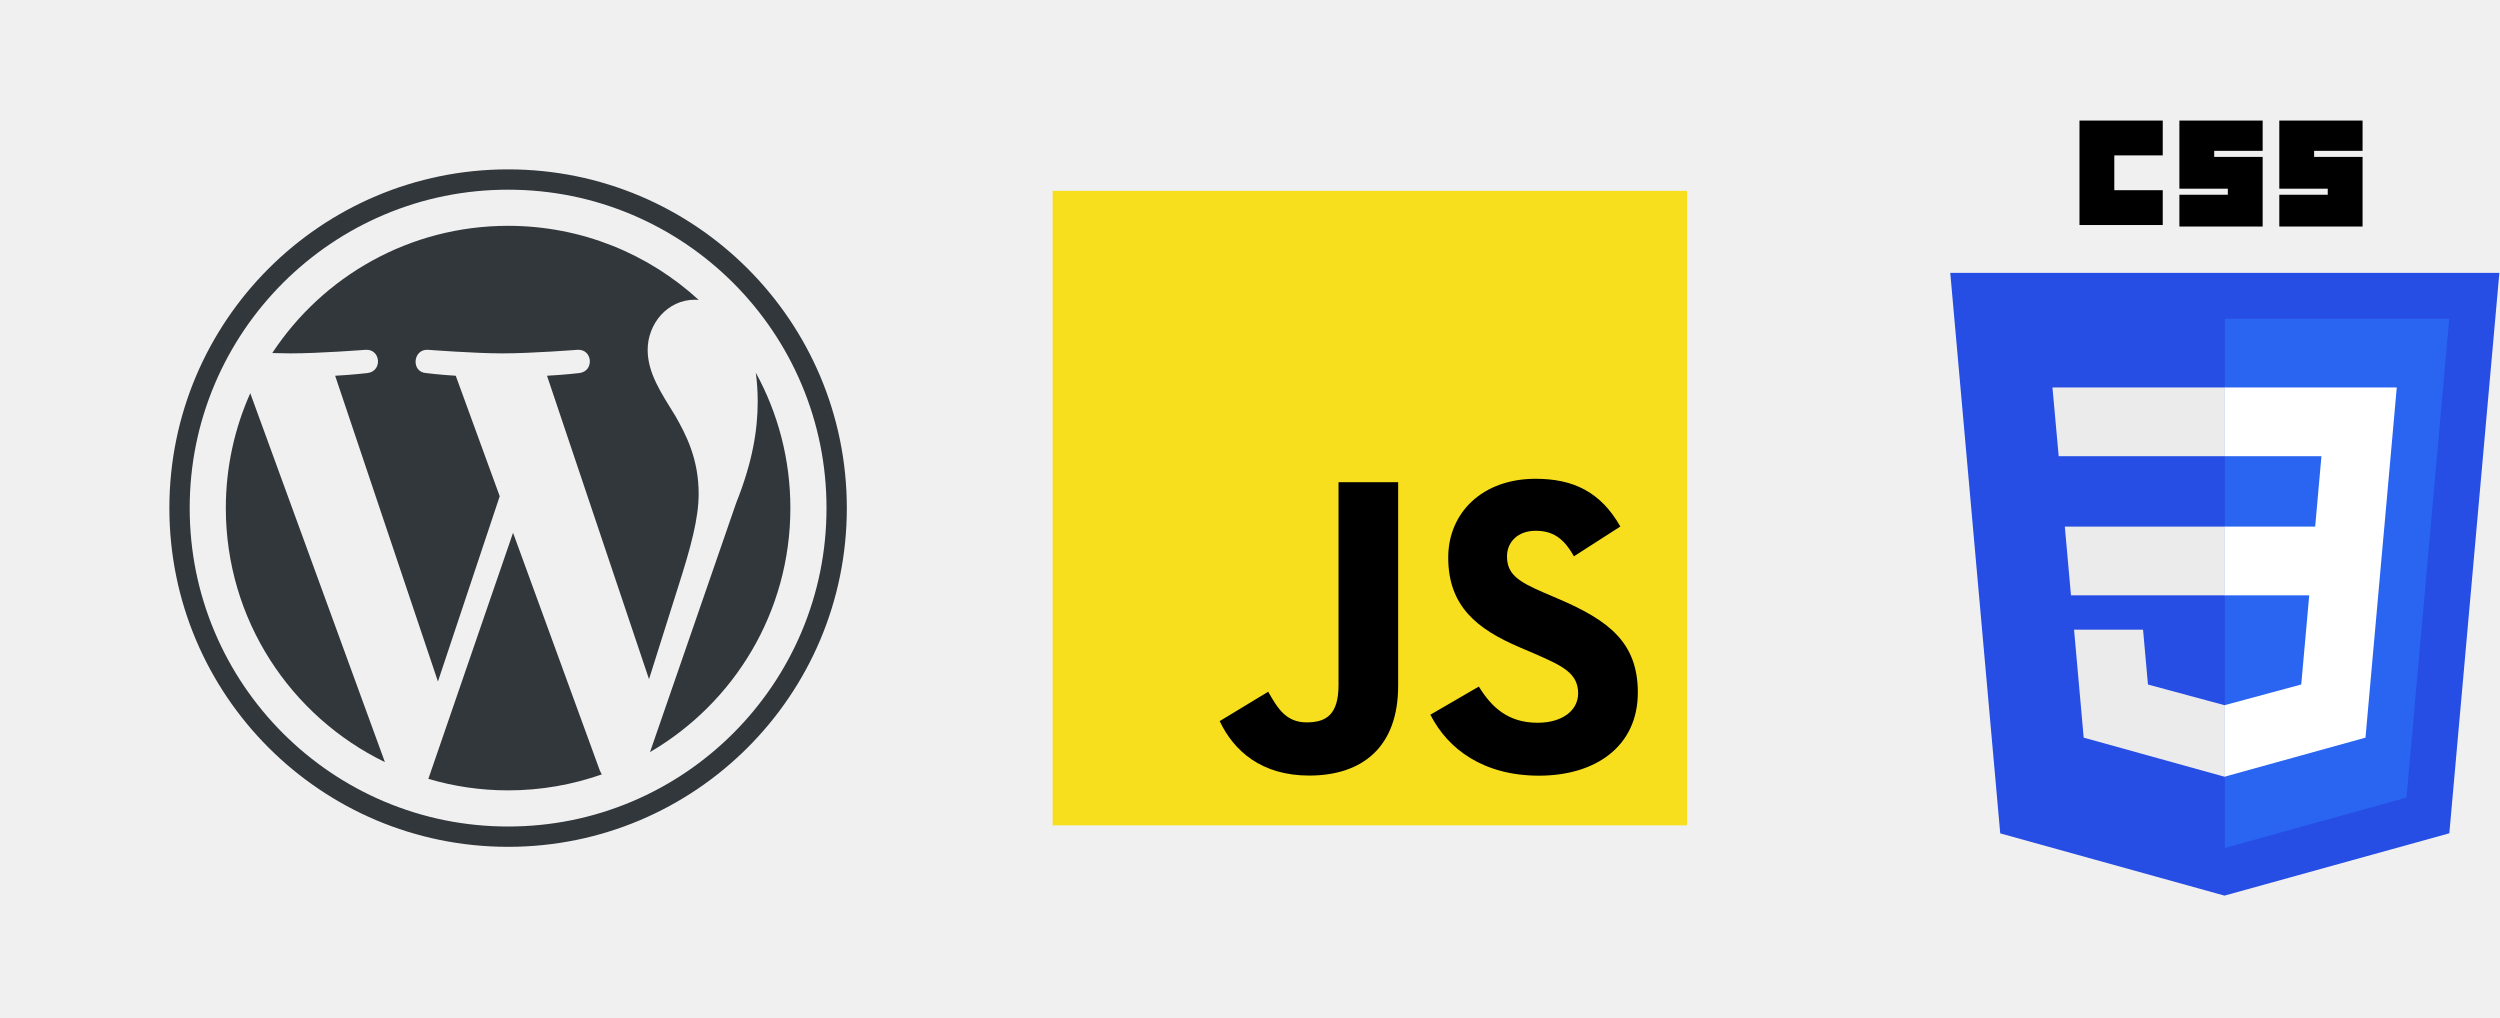
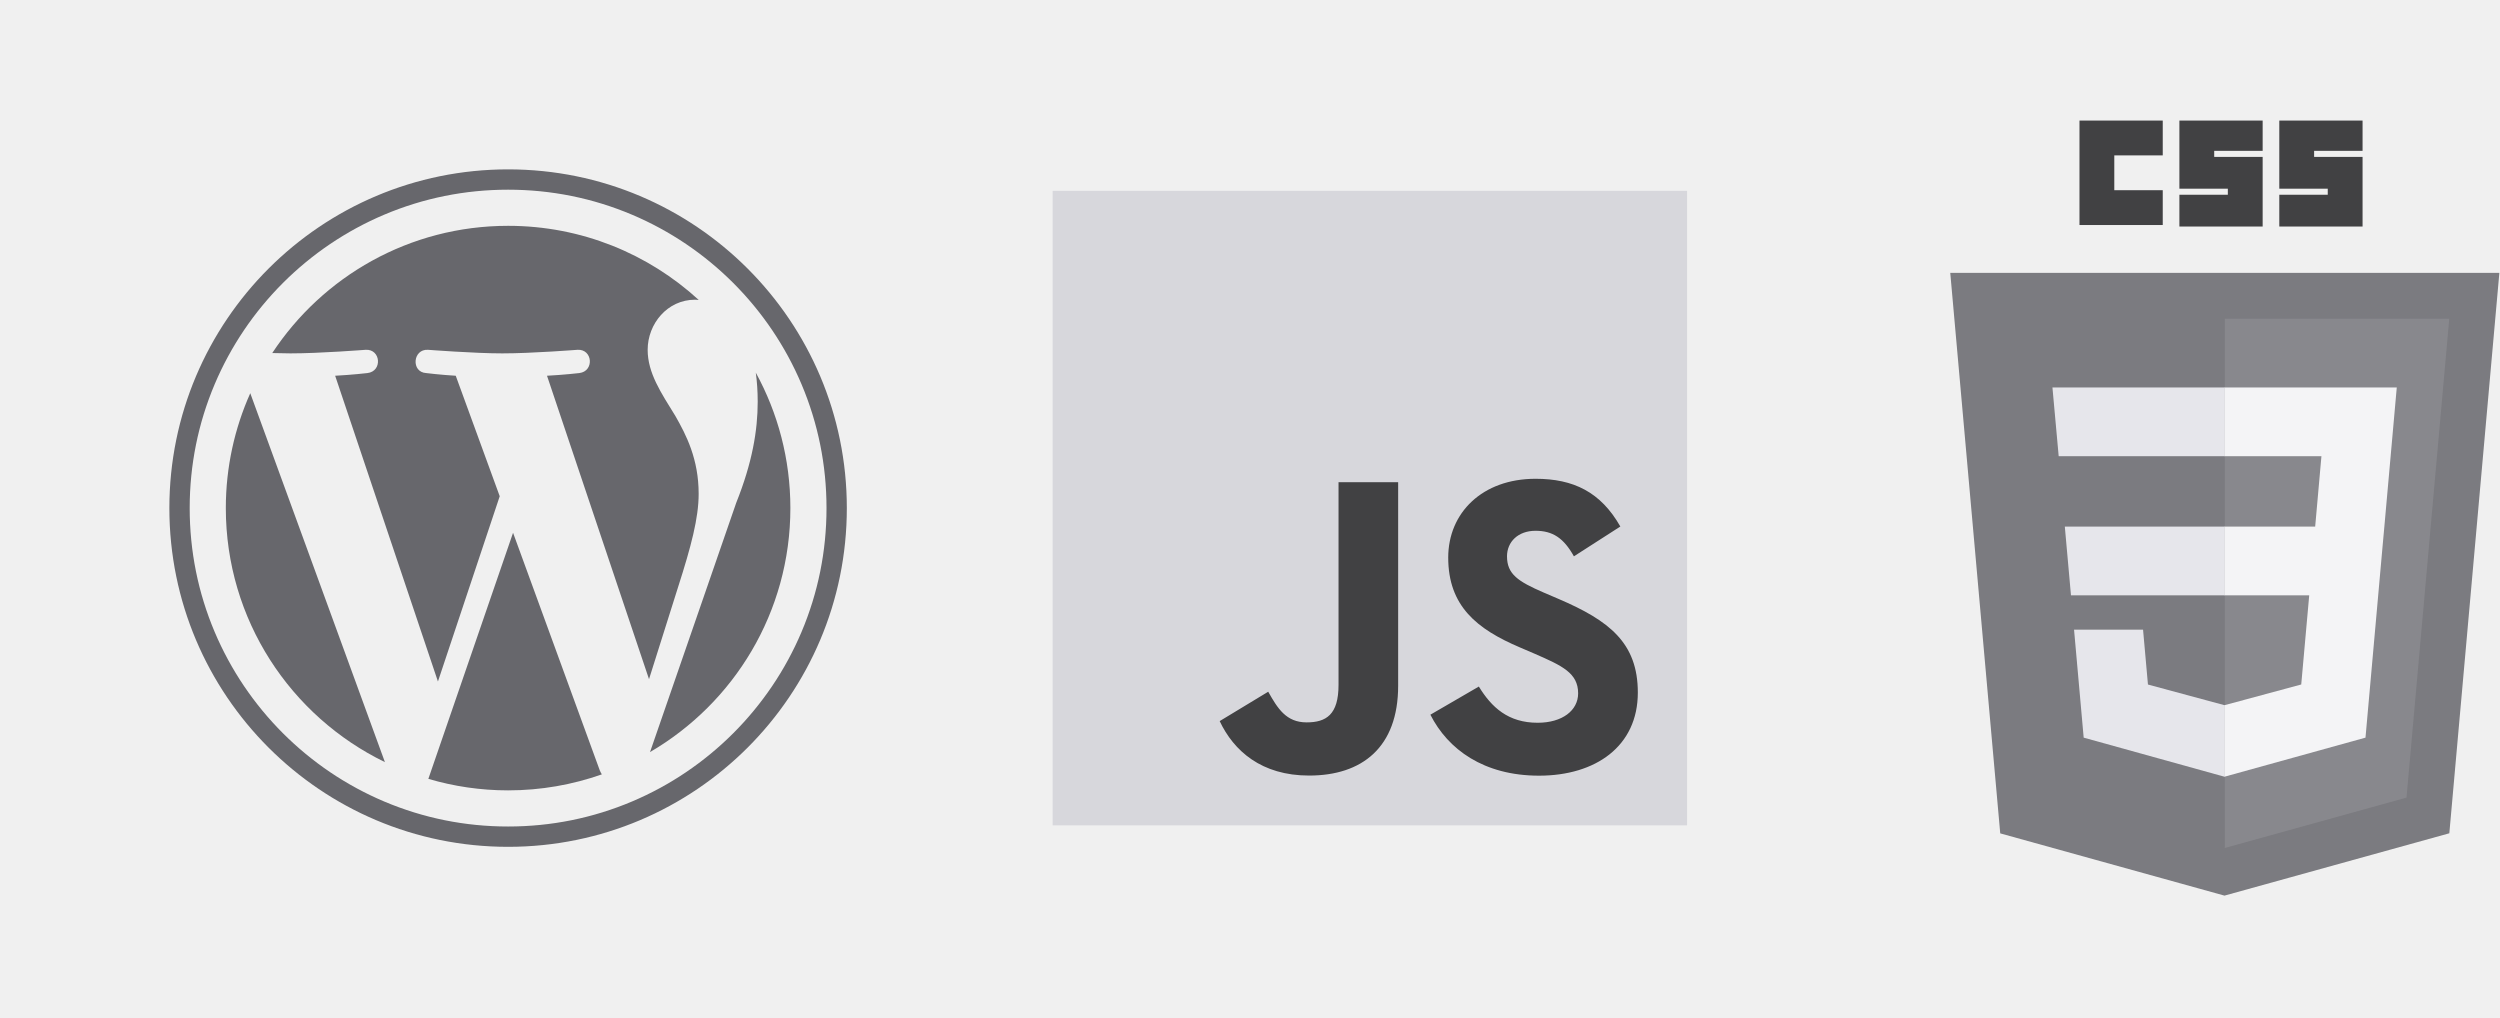
<svg xmlns="http://www.w3.org/2000/svg" width="100%" height="100%" viewBox="0 0 629 256" version="1.1" xml:space="preserve" style="fill-rule:evenodd;clip-rule:evenodd;stroke-linejoin:round;stroke-miterlimit:2;">
  <g transform="matrix(1,0,0,1,-1060.13,-476.488)">
    <g>
      <rect id="Artboard2" x="847.499" y="0" width="1142.55" height="790.038" style="fill:none;" />
      <g id="Artboard21">
        <g id="g3013" transform="matrix(0.476083,0,0,0.476083,1522.39,506.823)">
-           <path id="polygon2989" d="M349.894,80.496L323.457,376.655L204.622,409.6L86.115,376.702L59.706,80.496L349.894,80.496Z" style="fill:rgb(38,77,228);fill-rule:nonzero;" />
-           <path id="polygon2991" d="M300.824,357.797L323.416,104.715L204.8,104.715L204.8,384.418L300.824,357.797Z" style="fill:rgb(41,101,241);fill-rule:nonzero;" />
-           <path id="polygon2993" d="M120.248,214.574L123.504,250.902L204.8,250.902L204.8,214.574L120.248,214.574Z" style="fill:rgb(235,235,235);fill-rule:nonzero;" />
-           <path id="polygon2995" d="M204.8,141.044L113.706,141.044L117.008,177.373L204.8,177.373L204.8,141.044Z" style="fill:rgb(235,235,235);fill-rule:nonzero;" />
-           <path id="polygon2997" d="M204.8,346.719L204.8,308.922L204.641,308.965L164.182,298.04L161.595,269.066L125.127,269.066L130.217,326.107L204.633,346.766L204.8,346.719Z" style="fill:rgb(235,235,235);fill-rule:nonzero;" />
-           <path id="path2999" d="M128,-0L172,-0L172,18.4L146.4,18.4L146.4,36.8L172,36.8L172,55.2L128,55.2L128,-0Z" style="fill-rule:nonzero;" />
-           <path id="path3001" d="M180.8,-0L224.8,-0L224.8,16L199.2,16L199.2,19.2L224.8,19.2L224.8,56L180.8,56L180.8,39.2L206.4,39.2L206.4,36L180.8,36L180.8,-0Z" style="fill-rule:nonzero;" />
-           <path id="path3003" d="M233.6,-0L277.6,-0L277.6,16L252,16L252,19.2L277.6,19.2L277.6,56L233.6,56L233.6,39.2L259.2,39.2L259.2,36L233.6,36L233.6,-0Z" style="fill-rule:nonzero;" />
-           <path id="polygon3005" d="M249.409,250.902L245.192,298.017L204.674,308.953L204.674,346.748L279.15,326.107L279.696,319.97L288.233,224.329L289.119,214.574L295.678,141.044L204.674,141.044L204.674,177.373L255.865,177.373L252.559,214.574L204.674,214.574L204.674,250.902L249.409,250.902Z" style="fill:white;fill-rule:nonzero;" />
+           <path id="polygon2989" d="M349.894,80.496L323.457,376.655L204.622,409.6L86.115,376.702L59.706,80.496L349.894,80.496Z" style="fill:rgb(123,123,128);fill-rule:nonzero;" />
+           <path id="polygon2991" d="M300.824,357.797L323.416,104.715L204.8,104.715L204.8,384.418L300.824,357.797Z" style="fill:rgb(136,136,141);fill-rule:nonzero;" />
+           <path id="polygon2993" d="M120.248,214.574L123.504,250.902L204.8,250.902L204.8,214.574L120.248,214.574Z" style="fill:rgb(230,230,235);fill-rule:nonzero;" />
+           <path id="polygon2995" d="M204.8,141.044L113.706,141.044L117.008,177.373L204.8,177.373L204.8,141.044Z" style="fill:rgb(230,230,235);fill-rule:nonzero;" />
+           <path id="polygon2997" d="M204.8,346.719L204.8,308.922L204.641,308.965L164.182,298.04L161.595,269.066L125.127,269.066L130.217,326.107L204.633,346.766L204.8,346.719Z" style="fill:rgb(230,230,235);fill-rule:nonzero;" />
+           <path id="path2999" d="M128,-0L172,-0L172,18.4L146.4,18.4L146.4,36.8L172,36.8L172,55.2L128,55.2L128,-0Z" style="fill:rgb(65,65,67);fill-rule:nonzero;" />
+           <path id="path3001" d="M180.8,-0L224.8,-0L224.8,16L199.2,16L199.2,19.2L224.8,19.2L224.8,56L180.8,56L180.8,39.2L206.4,39.2L206.4,36L180.8,36L180.8,-0Z" style="fill:rgb(65,65,67);fill-rule:nonzero;" />
+           <path id="path3003" d="M233.6,-0L277.6,-0L277.6,16L252,16L252,19.2L277.6,19.2L277.6,56L233.6,56L233.6,39.2L259.2,39.2L259.2,36L233.6,36L233.6,-0Z" style="fill:rgb(65,65,67);fill-rule:nonzero;" />
+           <path id="polygon3005" d="M249.409,250.902L245.192,298.017L204.674,308.953L204.674,346.748L279.15,326.107L279.696,319.97L288.233,224.329L289.119,214.574L295.678,141.044L204.674,141.044L204.674,177.373L255.865,177.373L252.559,214.574L204.674,214.574L204.674,250.902L249.409,250.902Z" style="fill:rgb(244,244,246);fill-rule:nonzero;" />
        </g>
        <g transform="matrix(0.255675,0,0,0.255675,1060.13,476.488)">
          <rect id="Page-3" x="0" y="0" width="1000" height="1000" style="fill:none;" />
          <g>
            <g>
              <g id="W-Mark">
                <g opacity="0">
                  <g transform="matrix(1,0,0,-1,0,1000)">
                    <rect x="0" y="0" width="1000" height="1000" style="fill:white;" />
                  </g>
                </g>
                <g transform="matrix(1,0,0,1,500,833.334)">
-                   <path d="M0,-666.667C-184.095,-666.667 -333.333,-517.429 -333.333,-333.334C-333.333,-149.239 -184.095,0 0,0C184.095,0 333.333,-149.239 333.333,-333.334C333.333,-517.429 184.095,-666.667 0,-666.667M0,-646.667C42.309,-646.667 83.341,-638.385 121.957,-622.052C140.519,-614.201 158.424,-604.482 175.174,-593.167C191.77,-581.955 207.376,-569.078 221.56,-554.894C235.744,-540.71 248.621,-525.103 259.833,-508.508C271.149,-491.758 280.867,-473.853 288.718,-455.291C305.052,-416.675 313.333,-375.642 313.333,-333.334C313.333,-291.025 305.052,-249.993 288.718,-211.377C280.867,-192.815 271.149,-174.91 259.833,-158.16C248.621,-141.564 235.744,-125.958 221.56,-111.774C207.376,-97.59 191.77,-84.713 175.174,-73.501C158.424,-62.185 140.519,-52.467 121.957,-44.616C83.341,-28.282 42.309,-20 0,-20C-42.308,-20 -83.341,-28.282 -121.957,-44.616C-140.519,-52.467 -158.424,-62.185 -175.174,-73.501C-191.769,-84.713 -207.376,-97.59 -221.56,-111.774C-235.744,-125.958 -248.621,-141.564 -259.833,-158.16C-271.148,-174.91 -280.867,-192.815 -288.718,-211.377C-305.051,-249.993 -313.333,-291.025 -313.333,-333.334C-313.333,-375.642 -305.051,-416.675 -288.718,-455.291C-280.867,-473.853 -271.148,-491.758 -259.833,-508.508C-248.621,-525.103 -235.744,-540.71 -221.56,-554.894C-207.376,-569.078 -191.769,-581.955 -175.174,-593.167C-158.424,-604.482 -140.519,-614.201 -121.957,-622.052C-83.341,-638.385 -42.308,-646.667 0,-646.667" style="fill:rgb(50,55,60);fill-rule:nonzero;" />
+                   <path d="M0,-666.667C-184.095,-666.667 -333.333,-517.429 -333.333,-333.334C-333.333,-149.239 -184.095,0 0,0C184.095,0 333.333,-149.239 333.333,-333.334C333.333,-517.429 184.095,-666.667 0,-666.667M0,-646.667C42.309,-646.667 83.341,-638.385 121.957,-622.052C140.519,-614.201 158.424,-604.482 175.174,-593.167C191.77,-581.955 207.376,-569.078 221.56,-554.894C235.744,-540.71 248.621,-525.103 259.833,-508.508C271.149,-491.758 280.867,-473.853 288.718,-455.291C305.052,-416.675 313.333,-375.642 313.333,-333.334C313.333,-291.025 305.052,-249.993 288.718,-211.377C280.867,-192.815 271.149,-174.91 259.833,-158.16C248.621,-141.564 235.744,-125.958 221.56,-111.774C207.376,-97.59 191.77,-84.713 175.174,-73.501C158.424,-62.185 140.519,-52.467 121.957,-44.616C83.341,-28.282 42.309,-20 0,-20C-42.308,-20 -83.341,-28.282 -121.957,-44.616C-140.519,-52.467 -158.424,-62.185 -175.174,-73.501C-191.769,-84.713 -207.376,-97.59 -221.56,-111.774C-235.744,-125.958 -248.621,-141.564 -259.833,-158.16C-271.148,-174.91 -280.867,-192.815 -288.718,-211.377C-305.051,-249.993 -313.333,-291.025 -313.333,-333.334C-313.333,-375.642 -305.051,-416.675 -288.718,-455.291C-280.867,-473.853 -271.148,-491.758 -259.833,-508.508C-248.621,-525.103 -235.744,-540.71 -221.56,-554.894C-207.376,-569.078 -191.769,-581.955 -175.174,-593.167C-158.424,-604.482 -140.519,-614.201 -121.957,-622.052C-83.341,-638.385 -42.308,-646.667 0,-646.667" style="fill:rgb(103,103,108);fill-rule:nonzero;" />
                </g>
                <g transform="matrix(1,0,0,1,743.759,633.267)">
-                   <path d="M0,-266.535C1.193,-257.689 1.867,-248.198 1.867,-237.974C1.867,-209.797 -3.412,-178.11 -19.262,-138.484L-104.101,106.813C-21.518,58.667 34.019,-30.802 34.019,-133.278C34.019,-181.572 21.677,-226.974 0,-266.535M-238.879,-108.981L-322.235,133.192C-297.341,140.516 -271.023,144.51 -243.759,144.51C-211.412,144.51 -180.38,138.927 -151.51,128.761C-152.253,127.573 -152.938,126.311 -153.503,124.933L-238.879,-108.981ZM-56.236,-147.287C-56.236,-181.627 -68.571,-205.395 -79.135,-223.892C-93.217,-246.784 -106.422,-266.151 -106.422,-289.042C-106.422,-314.572 -87.061,-338.34 -59.775,-338.34C-58.542,-338.34 -57.375,-338.192 -56.178,-338.116C-105.599,-383.398 -171.443,-411.045 -243.759,-411.045C-340.808,-411.045 -426.18,-361.25 -475.85,-285.848C-469.328,-285.641 -463.183,-285.511 -457.973,-285.511C-428.925,-285.511 -383.938,-289.042 -383.938,-289.042C-368.972,-289.919 -367.203,-267.92 -382.162,-266.151C-382.162,-266.151 -397.215,-264.388 -413.951,-263.512L-312.801,37.372L-252.004,-144.938L-295.279,-263.512C-310.245,-264.388 -324.413,-266.151 -324.413,-266.151C-339.387,-267.035 -337.633,-289.919 -322.651,-289.042C-322.651,-289.042 -276.788,-285.511 -249.495,-285.511C-220.447,-285.511 -175.453,-289.042 -175.453,-289.042C-160.479,-289.919 -158.717,-267.92 -173.683,-266.151C-173.683,-266.151 -188.751,-264.388 -205.473,-263.512L-105.087,35.08L-76.431,-55.721C-63.7,-95.404 -56.236,-123.519 -56.236,-147.287M-521.537,-133.278C-521.537,-23.333 -457.647,71.69 -364.977,116.711L-497.484,-246.323C-512.897,-211.78 -521.537,-173.55 -521.537,-133.278" style="fill:rgb(50,55,60);fill-rule:nonzero;" />
+                   <path d="M0,-266.535C1.193,-257.689 1.867,-248.198 1.867,-237.974C1.867,-209.797 -3.412,-178.11 -19.262,-138.484L-104.101,106.813C-21.518,58.667 34.019,-30.802 34.019,-133.278C34.019,-181.572 21.677,-226.974 0,-266.535M-238.879,-108.981L-322.235,133.192C-297.341,140.516 -271.023,144.51 -243.759,144.51C-211.412,144.51 -180.38,138.927 -151.51,128.761C-152.253,127.573 -152.938,126.311 -153.503,124.933L-238.879,-108.981ZM-56.236,-147.287C-56.236,-181.627 -68.571,-205.395 -79.135,-223.892C-93.217,-246.784 -106.422,-266.151 -106.422,-289.042C-106.422,-314.572 -87.061,-338.34 -59.775,-338.34C-58.542,-338.34 -57.375,-338.192 -56.178,-338.116C-105.599,-383.398 -171.443,-411.045 -243.759,-411.045C-340.808,-411.045 -426.18,-361.25 -475.85,-285.848C-469.328,-285.641 -463.183,-285.511 -457.973,-285.511C-428.925,-285.511 -383.938,-289.042 -383.938,-289.042C-368.972,-289.919 -367.203,-267.92 -382.162,-266.151C-382.162,-266.151 -397.215,-264.388 -413.951,-263.512L-312.801,37.372L-252.004,-144.938L-295.279,-263.512C-310.245,-264.388 -324.413,-266.151 -324.413,-266.151C-339.387,-267.035 -337.633,-289.919 -322.651,-289.042C-322.651,-289.042 -276.788,-285.511 -249.495,-285.511C-220.447,-285.511 -175.453,-289.042 -175.453,-289.042C-160.479,-289.919 -158.717,-267.92 -173.683,-266.151C-173.683,-266.151 -188.751,-264.388 -205.473,-263.512L-105.087,35.08L-76.431,-55.721C-63.7,-95.404 -56.236,-123.519 -56.236,-147.287M-521.537,-133.278C-521.537,-23.333 -457.647,71.69 -364.977,116.711L-497.484,-246.323C-512.897,-211.78 -521.537,-173.55 -521.537,-133.278" style="fill:rgb(103,103,108);fill-rule:nonzero;" />
                </g>
              </g>
            </g>
          </g>
        </g>
        <g transform="matrix(0.255675,0,0,0.255675,150.534,62.1297)">
          <g transform="matrix(0.991068,0,0,0.991068,4593.47,1808.46)">
-             <rect x="0" y="0" width="630" height="630" style="fill:rgb(247,223,30);" />
+             <rect x="0" y="0" width="630" height="630" style="fill:rgb(215,215,220);" />
          </g>
          <g transform="matrix(0.991068,0,0,0.991068,4593.47,1808.46)">
-             <path d="M423.2,492.19C435.89,512.91 452.4,528.14 481.6,528.14C506.13,528.14 521.8,515.88 521.8,498.94C521.8,478.64 505.7,471.45 478.7,459.64L463.9,453.29C421.18,435.09 392.8,412.29 392.8,364.09C392.8,319.69 426.63,285.89 479.5,285.89C517.14,285.89 544.2,298.99 563.7,333.29L517.6,362.89C507.45,344.69 496.5,337.52 479.5,337.52C462.16,337.52 451.17,348.52 451.17,362.89C451.17,380.65 462.17,387.84 487.57,398.84L502.37,405.18C552.67,426.75 581.07,448.74 581.07,498.18C581.07,551.48 539.2,580.68 482.97,580.68C427.99,580.68 392.47,554.48 375.09,520.14L423.2,492.19ZM214.07,497.32C223.37,513.82 231.83,527.77 252.17,527.77C271.62,527.77 283.89,520.16 283.89,490.57L283.89,289.27L343.09,289.27L343.09,491.37C343.09,552.67 307.15,580.57 254.69,580.57C207.29,580.57 179.84,556.04 165.88,526.495L214.07,497.32Z" style="fill-rule:nonzero;" />
+             <path d="M423.2,492.19C435.89,512.91 452.4,528.14 481.6,528.14C506.13,528.14 521.8,515.88 521.8,498.94C521.8,478.64 505.7,471.45 478.7,459.64L463.9,453.29C421.18,435.09 392.8,412.29 392.8,364.09C392.8,319.69 426.63,285.89 479.5,285.89C517.14,285.89 544.2,298.99 563.7,333.29L517.6,362.89C507.45,344.69 496.5,337.52 479.5,337.52C462.16,337.52 451.17,348.52 451.17,362.89C451.17,380.65 462.17,387.84 487.57,398.84L502.37,405.18C552.67,426.75 581.07,448.74 581.07,498.18C581.07,551.48 539.2,580.68 482.97,580.68C427.99,580.68 392.47,554.48 375.09,520.14L423.2,492.19ZM214.07,497.32C223.37,513.82 231.83,527.77 252.17,527.77C271.62,527.77 283.89,520.16 283.89,490.57L283.89,289.27L343.09,289.27L343.09,491.37C343.09,552.67 307.15,580.57 254.69,580.57C207.29,580.57 179.84,556.04 165.88,526.495L214.07,497.32Z" style="fill:rgb(65,65,67);fill-rule:nonzero;" />
          </g>
        </g>
      </g>
    </g>
  </g>
</svg>
